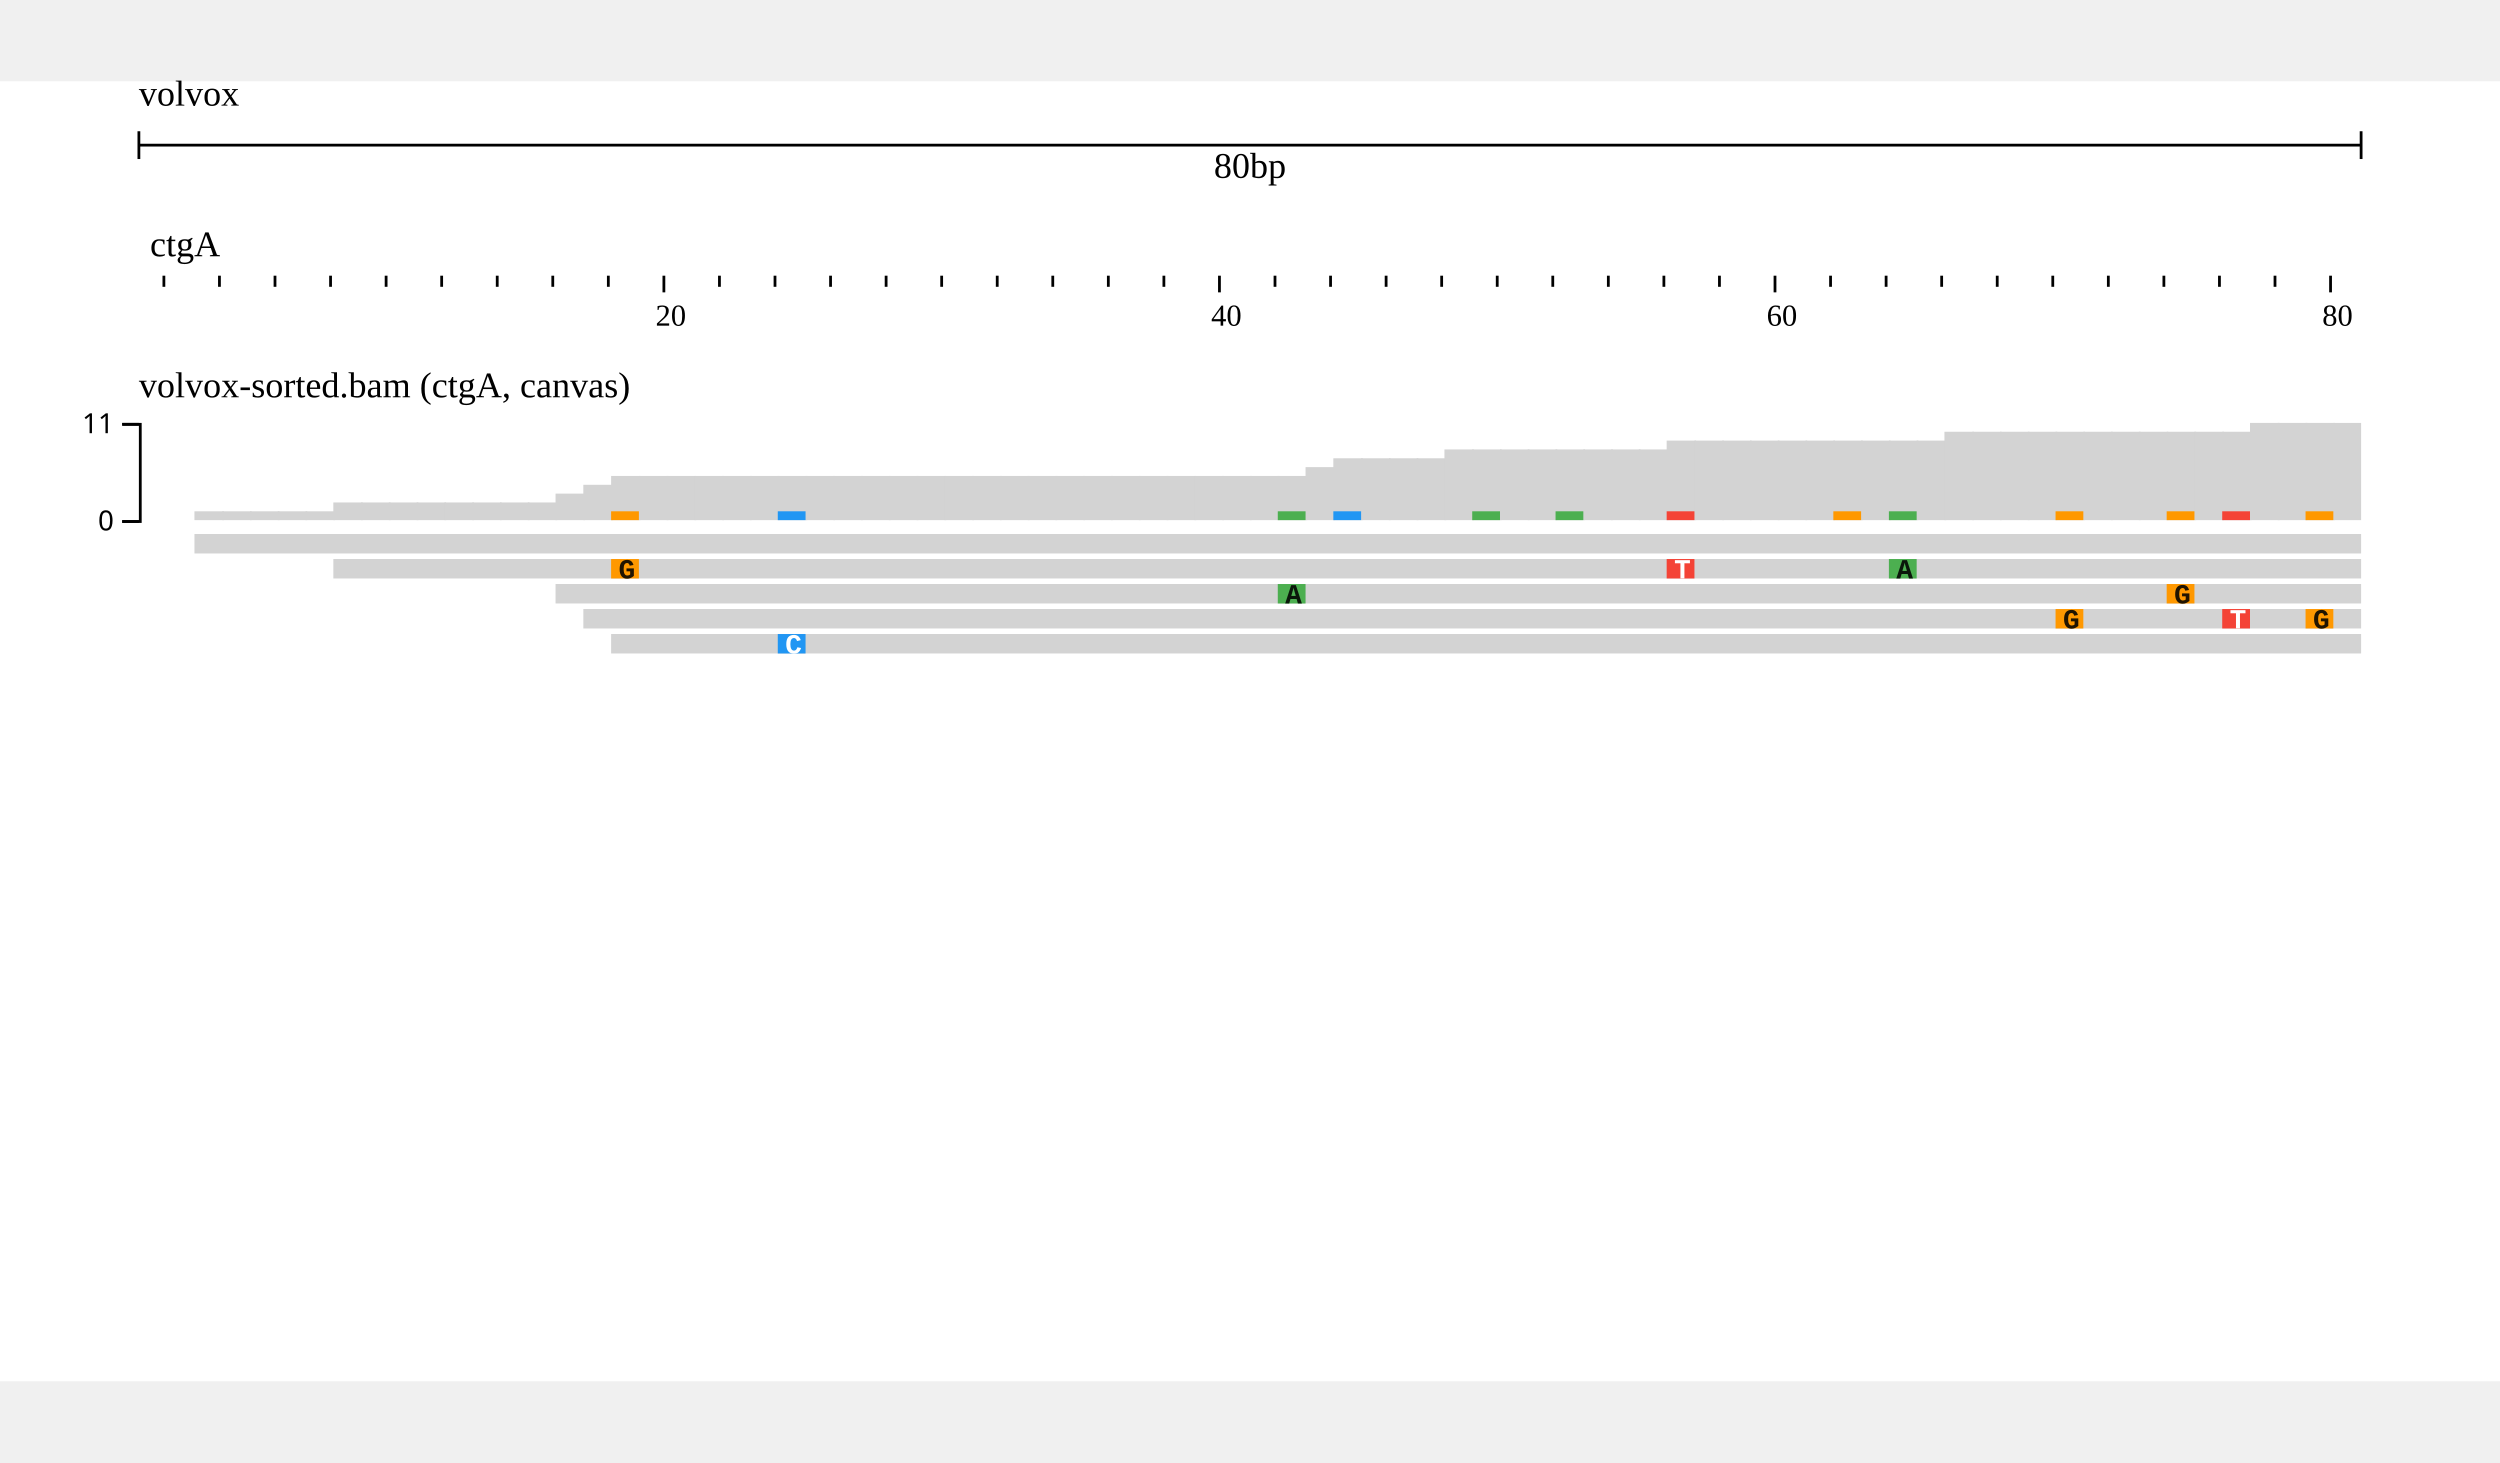
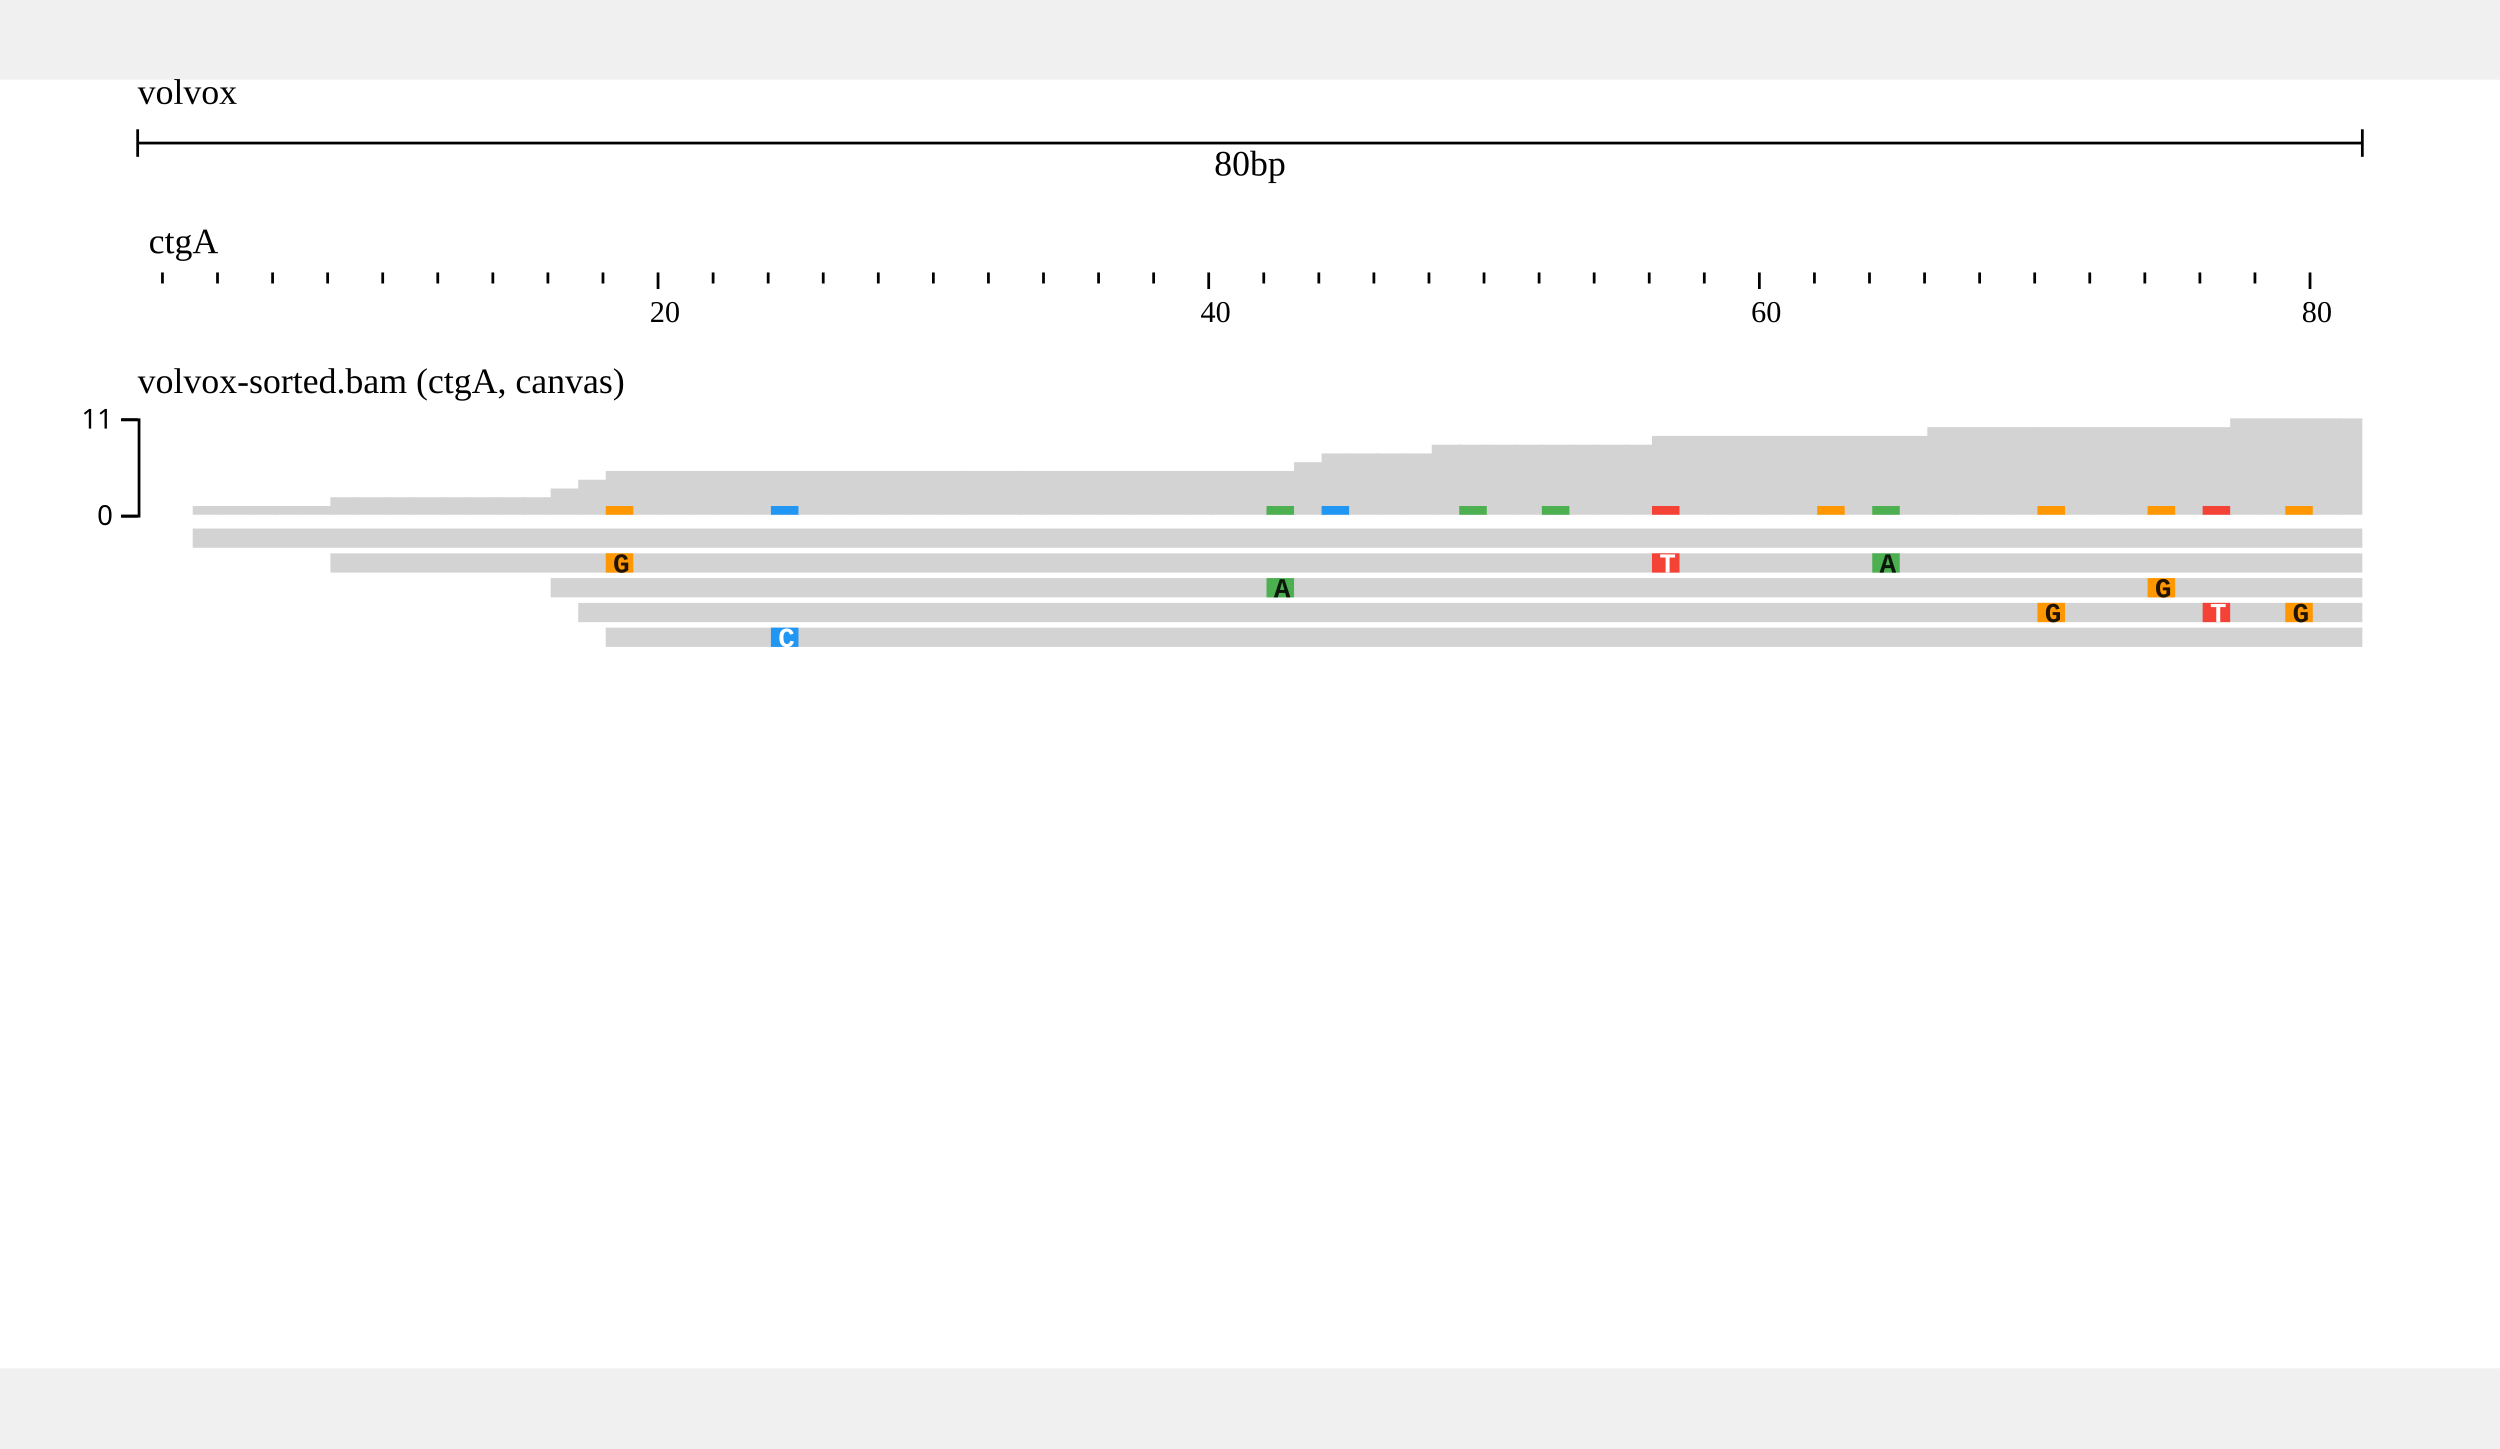
- <svg xmlns="http://www.w3.org/2000/svg" width="800" height="468" viewBox="0,0,900,468">
-   <rect width="900" height="468" fill="#ffffff" />
+ <svg xmlns="http://www.w3.org/2000/svg" width="808" height="468" viewBox="0,0,908,468">
+   <rect width="908" height="468" fill="#ffffff" />
  <g transform="translate(50 0)">
    <g transform="translate(0)">
      <g id="header">
        <text x="0" y="0" dominant-baseline="hanging" font-size="13" fill="#000000">volvox</text>
        <g transform="translate(0 13)">
-           <line x1="0" x2="800" y1="10" y2="10" stroke="#000000" />
+           <line x1="0" x2="808" y1="10" y2="10" stroke="#000000" />
          <line x1="0" x2="0" y1="5" y2="15" stroke="#000000" />
-           <line x1="800" x2="800" y1="5" y2="15" stroke="#000000" />
-           <text x="400" y="13" text-anchor="middle" dominant-baseline="hanging" font-size="13" fill="#000000">80bp</text>
+           <line x1="808" x2="808" y1="5" y2="15" stroke="#000000" />
+           <text x="404" y="13" text-anchor="middle" dominant-baseline="hanging" font-size="13" fill="#000000">80bp</text>
        </g>
        <g transform="translate(0 50)">
          <g>
            <defs>
-               <clipPath id="clip-{volvox}ctgA:1.1..80.10000000000001-0">
-                 <rect x="0" y="0" width="800" height="100" />
+               <clipPath id="clip-{volvox}ctgA:1.1..80.9-0">
+                 <rect x="0" y="0" width="808" height="100" />
              </clipPath>
            </defs>
            <g transform="translate(0 0)">
-               <g clip-path="url(#clip-{volvox}ctgA:1.1..80.10000000000001-0)">
+               <g clip-path="url(#clip-{volvox}ctgA:1.1..80.9-0)">
                <text x="4" y="13" font-size="13" fill="#000000">ctgA</text>
                <g transform="translate(0 20)">
                  <line x1="-31" x2="-31" y1="0" y2="4" stroke-width="1" stroke="#000000" />
                  <line x1="-11" x2="-11" y1="0" y2="6" stroke-width="1" stroke="#000000" />
                  <line x1="9" x2="9" y1="0" y2="4" stroke-width="1" stroke="#000000" />
                  <line x1="29" x2="29" y1="0" y2="4" stroke-width="1" stroke="#000000" />
                  <line x1="49" x2="49" y1="0" y2="4" stroke-width="1" stroke="#000000" />
                  <line x1="69" x2="69" y1="0" y2="4" stroke-width="1" stroke="#000000" />
                  <line x1="89" x2="89" y1="0" y2="4" stroke-width="1" stroke="#000000" />
                  <line x1="109" x2="109" y1="0" y2="4" stroke-width="1" stroke="#000000" />
                  <line x1="129" x2="129" y1="0" y2="4" stroke-width="1" stroke="#000000" />
                  <line x1="149" x2="149" y1="0" y2="4" stroke-width="1" stroke="#000000" />
                  <line x1="169" x2="169" y1="0" y2="4" stroke-width="1" stroke="#000000" />
                  <line x1="189" x2="189" y1="0" y2="6" stroke-width="1" stroke="#000000" />
                  <line x1="209" x2="209" y1="0" y2="4" stroke-width="1" stroke="#000000" />
                  <line x1="229" x2="229" y1="0" y2="4" stroke-width="1" stroke="#000000" />
                  <line x1="249" x2="249" y1="0" y2="4" stroke-width="1" stroke="#000000" />
                  <line x1="269" x2="269" y1="0" y2="4" stroke-width="1" stroke="#000000" />
                  <line x1="289" x2="289" y1="0" y2="4" stroke-width="1" stroke="#000000" />
                  <line x1="309" x2="309" y1="0" y2="4" stroke-width="1" stroke="#000000" />
                  <line x1="329" x2="329" y1="0" y2="4" stroke-width="1" stroke="#000000" />
                  <line x1="349" x2="349" y1="0" y2="4" stroke-width="1" stroke="#000000" />
                  <line x1="369" x2="369" y1="0" y2="4" stroke-width="1" stroke="#000000" />
                  <line x1="389" x2="389" y1="0" y2="6" stroke-width="1" stroke="#000000" />
                  <line x1="409" x2="409" y1="0" y2="4" stroke-width="1" stroke="#000000" />
                  <line x1="429" x2="429" y1="0" y2="4" stroke-width="1" stroke="#000000" />
                  <line x1="449" x2="449" y1="0" y2="4" stroke-width="1" stroke="#000000" />
                  <line x1="469" x2="469" y1="0" y2="4" stroke-width="1" stroke="#000000" />
                  <line x1="489" x2="489" y1="0" y2="4" stroke-width="1" stroke="#000000" />
                  <line x1="509" x2="509" y1="0" y2="4" stroke-width="1" stroke="#000000" />
                  <line x1="529" x2="529" y1="0" y2="4" stroke-width="1" stroke="#000000" />
                  <line x1="549" x2="549" y1="0" y2="4" stroke-width="1" stroke="#000000" />
                  <line x1="569" x2="569" y1="0" y2="4" stroke-width="1" stroke="#000000" />
                  <line x1="589" x2="589" y1="0" y2="6" stroke-width="1" stroke="#000000" />
                  <line x1="609" x2="609" y1="0" y2="4" stroke-width="1" stroke="#000000" />
                  <line x1="629" x2="629" y1="0" y2="4" stroke-width="1" stroke="#000000" />
                  <line x1="649" x2="649" y1="0" y2="4" stroke-width="1" stroke="#000000" />
                  <line x1="669" x2="669" y1="0" y2="4" stroke-width="1" stroke="#000000" />
                  <line x1="689" x2="689" y1="0" y2="4" stroke-width="1" stroke="#000000" />
                  <line x1="709" x2="709" y1="0" y2="4" stroke-width="1" stroke="#000000" />
                  <line x1="729" x2="729" y1="0" y2="4" stroke-width="1" stroke="#000000" />
                  <line x1="749" x2="749" y1="0" y2="4" stroke-width="1" stroke="#000000" />
                  <line x1="769" x2="769" y1="0" y2="4" stroke-width="1" stroke="#000000" />
                  <line x1="789" x2="789" y1="0" y2="6" stroke-width="1" stroke="#000000" />
                  <line x1="809" x2="809" y1="0" y2="4" stroke-width="1" stroke="#000000" />
                  <line x1="829" x2="829" y1="0" y2="4" stroke-width="1" stroke="#000000" />
                  <text x="-14" y="18" font-size="11" fill="#000000">0</text>
                  <text x="186" y="18" font-size="11" fill="#000000">20</text>
                  <text x="386" y="18" font-size="11" fill="#000000">40</text>
                  <text x="586" y="18" font-size="11" fill="#000000">60</text>
                  <text x="786" y="18" font-size="11" fill="#000000">80</text>
                </g>
              </g>
            </g>
          </g>
        </g>
      </g>
    </g>
    <g transform="translate(0 100)">
      <g transform="translate(0 0)">
        <g transform="translate(0 18)">
          <g>
            <g>
              <defs>
                <clipPath id="clip-jest">
-                   <rect x="0" y="0" width="800" height="45" />
+                   <rect x="0" y="0" width="808" height="45" />
                </clipPath>
              </defs>
              <g transform="translate(0 0)">
                <g clip-path="url(#clip-jest)">
                  <g>
                    <defs />
                    <g>
                      <g>
                        <rect fill="#d3d3d3" stroke="none" x="20" y="36.818" width="10.6" height="3.182" />
                        <rect fill="#d3d3d3" stroke="none" x="30" y="36.818" width="10.6" height="3.182" />
                        <rect fill="#d3d3d3" stroke="none" x="40" y="36.818" width="10.6" height="3.182" />
                        <rect fill="#d3d3d3" stroke="none" x="50" y="36.818" width="10.6" height="3.182" />
                        <rect fill="#d3d3d3" stroke="none" x="60" y="36.818" width="10.6" height="3.182" />
                        <rect fill="#d3d3d3" stroke="none" x="70" y="33.636" width="10.6" height="6.364" />
                        <rect fill="#d3d3d3" stroke="none" x="80" y="33.636" width="10.6" height="6.364" />
                        <rect fill="#d3d3d3" stroke="none" x="90" y="33.636" width="10.6" height="6.364" />
                        <rect fill="#d3d3d3" stroke="none" x="100" y="33.636" width="10.6" height="6.364" />
                        <rect fill="#d3d3d3" stroke="none" x="110" y="33.636" width="10.6" height="6.364" />
                        <rect fill="#d3d3d3" stroke="none" x="120" y="33.636" width="10.6" height="6.364" />
                        <rect fill="#d3d3d3" stroke="none" x="130" y="33.636" width="10.6" height="6.364" />
                        <rect fill="#d3d3d3" stroke="none" x="140" y="33.636" width="10.6" height="6.364" />
                        <rect fill="#d3d3d3" stroke="none" x="150" y="30.455" width="10.6" height="9.545" />
                        <rect fill="#d3d3d3" stroke="none" x="160" y="27.273" width="10.6" height="12.727" />
                        <rect fill="#d3d3d3" stroke="none" x="170" y="24.091" width="10.6" height="15.909" />
                        <rect fill="#d3d3d3" stroke="none" x="180" y="24.091" width="10.6" height="15.909" />
                        <rect fill="#d3d3d3" stroke="none" x="190" y="24.091" width="10.6" height="15.909" />
                        <rect fill="#d3d3d3" stroke="none" x="200" y="24.091" width="10.6" height="15.909" />
                        <rect fill="#d3d3d3" stroke="none" x="210" y="24.091" width="10.6" height="15.909" />
                        <rect fill="#d3d3d3" stroke="none" x="220" y="24.091" width="10.6" height="15.909" />
                        <rect fill="#d3d3d3" stroke="none" x="230" y="24.091" width="10.6" height="15.909" />
                        <rect fill="#d3d3d3" stroke="none" x="240" y="24.091" width="10.6" height="15.909" />
                        <rect fill="#d3d3d3" stroke="none" x="250" y="24.091" width="10.6" height="15.909" />
                        <rect fill="#d3d3d3" stroke="none" x="260" y="24.091" width="10.6" height="15.909" />
                        <rect fill="#d3d3d3" stroke="none" x="270" y="24.091" width="10.6" height="15.909" />
                        <rect fill="#d3d3d3" stroke="none" x="280" y="24.091" width="10.6" height="15.909" />
                        <rect fill="#d3d3d3" stroke="none" x="290" y="24.091" width="10.6" height="15.909" />
                        <rect fill="#d3d3d3" stroke="none" x="300" y="24.091" width="10.6" height="15.909" />
                        <rect fill="#d3d3d3" stroke="none" x="310" y="24.091" width="10.6" height="15.909" />
                        <rect fill="#d3d3d3" stroke="none" x="320" y="24.091" width="10.6" height="15.909" />
                        <rect fill="#d3d3d3" stroke="none" x="330" y="24.091" width="10.6" height="15.909" />
                        <rect fill="#d3d3d3" stroke="none" x="340" y="24.091" width="10.6" height="15.909" />
                        <rect fill="#d3d3d3" stroke="none" x="350" y="24.091" width="10.6" height="15.909" />
                        <rect fill="#d3d3d3" stroke="none" x="360" y="24.091" width="10.6" height="15.909" />
                        <rect fill="#d3d3d3" stroke="none" x="370" y="24.091" width="10.6" height="15.909" />
                        <rect fill="#d3d3d3" stroke="none" x="380" y="24.091" width="10.6" height="15.909" />
                        <rect fill="#d3d3d3" stroke="none" x="390" y="24.091" width="10.6" height="15.909" />
                        <rect fill="#d3d3d3" stroke="none" x="400" y="24.091" width="10.6" height="15.909" />
                        <rect fill="#d3d3d3" stroke="none" x="410" y="24.091" width="10.6" height="15.909" />
                        <rect fill="#d3d3d3" stroke="none" x="420" y="20.909" width="10.6" height="19.091" />
                        <rect fill="#d3d3d3" stroke="none" x="430" y="17.727" width="10.6" height="22.273" />
                        <rect fill="#d3d3d3" stroke="none" x="440" y="17.727" width="10.6" height="22.273" />
                        <rect fill="#d3d3d3" stroke="none" x="450" y="17.727" width="10.6" height="22.273" />
                        <rect fill="#d3d3d3" stroke="none" x="460" y="17.727" width="10.6" height="22.273" />
                        <rect fill="#d3d3d3" stroke="none" x="470" y="14.545" width="10.6" height="25.455" />
                        <rect fill="#d3d3d3" stroke="none" x="480" y="14.545" width="10.6" height="25.455" />
                        <rect fill="#d3d3d3" stroke="none" x="490" y="14.545" width="10.6" height="25.455" />
                        <rect fill="#d3d3d3" stroke="none" x="500" y="14.545" width="10.6" height="25.455" />
                        <rect fill="#d3d3d3" stroke="none" x="510" y="14.545" width="10.6" height="25.455" />
                        <rect fill="#d3d3d3" stroke="none" x="520" y="14.545" width="10.6" height="25.455" />
                        <rect fill="#d3d3d3" stroke="none" x="530" y="14.545" width="10.6" height="25.455" />
                        <rect fill="#d3d3d3" stroke="none" x="540" y="14.545" width="10.6" height="25.455" />
                        <rect fill="#d3d3d3" stroke="none" x="550" y="11.364" width="10.6" height="28.636" />
                        <rect fill="#d3d3d3" stroke="none" x="560" y="11.364" width="10.6" height="28.636" />
                        <rect fill="#d3d3d3" stroke="none" x="570" y="11.364" width="10.6" height="28.636" />
                        <rect fill="#d3d3d3" stroke="none" x="580" y="11.364" width="10.6" height="28.636" />
                        <rect fill="#d3d3d3" stroke="none" x="590" y="11.364" width="10.6" height="28.636" />
                        <rect fill="#d3d3d3" stroke="none" x="600" y="11.364" width="10.6" height="28.636" />
                        <rect fill="#d3d3d3" stroke="none" x="610" y="11.364" width="10.6" height="28.636" />
                        <rect fill="#d3d3d3" stroke="none" x="620" y="11.364" width="10.6" height="28.636" />
                        <rect fill="#d3d3d3" stroke="none" x="630" y="11.364" width="10.6" height="28.636" />
                        <rect fill="#d3d3d3" stroke="none" x="640" y="11.364" width="10.6" height="28.636" />
                        <rect fill="#d3d3d3" stroke="none" x="650" y="8.182" width="10.6" height="31.818" />
                        <rect fill="#d3d3d3" stroke="none" x="660" y="8.182" width="10.6" height="31.818" />
                        <rect fill="#d3d3d3" stroke="none" x="670" y="8.182" width="10.6" height="31.818" />
                        <rect fill="#d3d3d3" stroke="none" x="680" y="8.182" width="10.6" height="31.818" />
                        <rect fill="#d3d3d3" stroke="none" x="690" y="8.182" width="10.6" height="31.818" />
                        <rect fill="#d3d3d3" stroke="none" x="700" y="8.182" width="10.6" height="31.818" />
                        <rect fill="#d3d3d3" stroke="none" x="710" y="8.182" width="10.6" height="31.818" />
                        <rect fill="#d3d3d3" stroke="none" x="720" y="8.182" width="10.6" height="31.818" />
                        <rect fill="#d3d3d3" stroke="none" x="730" y="8.182" width="10.6" height="31.818" />
                        <rect fill="#d3d3d3" stroke="none" x="740" y="8.182" width="10.6" height="31.818" />
                        <rect fill="#d3d3d3" stroke="none" x="750" y="8.182" width="10.6" height="31.818" />
                        <rect fill="#d3d3d3" stroke="none" x="760" y="5" width="10.6" height="35" />
                        <rect fill="#d3d3d3" stroke="none" x="770" y="5" width="10.6" height="35" />
                        <rect fill="#d3d3d3" stroke="none" x="780" y="5" width="10.6" height="35" />
                        <rect fill="#d3d3d3" stroke="none" x="790" y="5" width="10.6" height="35" />
                        <rect fill="#d3d3d3" stroke="none" x="800" y="5" width="10.6" height="35" />
                        <rect fill="#ff9800" stroke="none" x="170" y="36.818" width="10" height="3.182" />
                        <rect fill="#2196f3" stroke="none" x="230" y="36.818" width="10" height="3.182" />
                        <rect fill="#4caf50" stroke="none" x="410" y="36.818" width="10" height="3.182" />
                        <rect fill="#2196f3" stroke="none" x="430" y="36.818" width="10" height="3.182" />
                        <rect fill="#4caf50" stroke="none" x="480" y="36.818" width="10" height="3.182" />
                        <rect fill="#4caf50" stroke="none" x="510" y="36.818" width="10" height="3.182" />
                        <rect fill="#f44336" stroke="none" x="550" y="36.818" width="10" height="3.182" />
                        <rect fill="#ff9800" stroke="none" x="610" y="36.818" width="10" height="3.182" />
                        <rect fill="#4caf50" stroke="none" x="630" y="36.818" width="10" height="3.182" />
                        <rect fill="#ff9800" stroke="none" x="690" y="36.818" width="10" height="3.182" />
                        <rect fill="#ff9800" stroke="none" x="730" y="36.818" width="10" height="3.182" />
                        <rect fill="#f44336" stroke="none" x="750" y="36.818" width="10" height="3.182" />
                        <rect fill="#ff9800" stroke="none" x="780" y="36.818" width="10" height="3.182" />
                      </g>
                    </g>
                  </g>
                </g>
              </g>
            </g>
            <g transform="translate(0)">
              <g fill="none" font-size="10" font-family="sans-serif" text-anchor="end" stroke-width="1">
                <path stroke="rgb(0, 0, 0)" d="M-6,40.5H0.5V5.5H-6" />
                <g opacity="1" transform="translate(0,40)">
                  <line stroke="rgb(0, 0, 0)" x2="-6" y1="0.5" y2="0.5" />
                  <text style="stroke: #fff; stroke-width: 2;" fill="rgb(0, 0, 0)" dy="0.32em" x="-9" y="0.5">0</text>
                  <text fill="rgb(0, 0, 0)" dy="0.32em" x="-9" y="0.5">0</text>
                </g>
                <g opacity="1" transform="translate(0,5)">
                  <line stroke="rgb(0, 0, 0)" x2="-6" y1="0.5" y2="0.5" />
                  <text style="stroke: #fff; stroke-width: 2;" fill="rgb(0, 0, 0)" dy="0.32em" x="-9" y="0.5">11</text>
                  <text fill="rgb(0, 0, 0)" dy="0.32em" x="-9" y="0.5">11</text>
                </g>
              </g>
            </g>
          </g>
          <g transform="translate(0 45)">
            <defs>
              <clipPath id="clip-jest">
-                 <rect x="0" y="0" width="800" height="205" />
+                 <rect x="0" y="0" width="808" height="205" />
              </clipPath>
            </defs>
            <g transform="translate(0 0)">
              <g clip-path="url(#clip-jest)">
                <g>
                  <defs />
                  <g>
                    <g>
                      <path fill="lightgrey" stroke="none" paint-order="stroke fill markers" d=" M 20 0 L 20 7 L 1020 7 L 1025 3.5 L 1020 0 Z" />
                      <path fill="lightgrey" stroke="none" paint-order="stroke fill markers" d=" M 70 9 L 70 16 L 1070 16 L 1075 12.5 L 1070 9 Z" />
                      <rect fill="#ff9800" stroke="none" x="170" y="9" width="10" height="7" />
                      <text fill="rgb(0,0,0)" stroke="none" font-family="Courier New,monospace" font-size="10px" font-style="normal" font-weight="bold" text-decoration="normal" x="172.672" y="16" text-anchor="start" dominant-baseline="alphabetic" fill-opacity="0.87">G</text>
                      <rect fill="#f44336" stroke="none" x="550" y="9" width="10" height="7" />
                      <text fill="#fff" stroke="none" font-family="Courier New,monospace" font-size="10px" font-style="normal" font-weight="bold" text-decoration="normal" x="552.672" y="16" text-anchor="start" dominant-baseline="alphabetic">T</text>
                      <rect fill="#4caf50" stroke="none" x="630" y="9" width="10" height="7" />
                      <text fill="rgb(0,0,0)" stroke="none" font-family="Courier New,monospace" font-size="10px" font-style="normal" font-weight="bold" text-decoration="normal" x="632.672" y="16" text-anchor="start" dominant-baseline="alphabetic" fill-opacity="0.87">A</text>
                      <text fill="#fff" stroke="none" font-family="Courier New,monospace" font-size="10px" font-style="normal" font-weight="bold" text-decoration="normal" x="832.672" y="16" text-anchor="start" dominant-baseline="alphabetic">C</text>
                      <path fill="lightgrey" stroke="none" paint-order="stroke fill markers" d=" M 150 18 L 150 25 L 1150 25 L 1155 21.5 L 1150 18 Z" />
                      <rect fill="#4caf50" stroke="none" x="410" y="18" width="10" height="7" />
                      <text fill="rgb(0,0,0)" stroke="none" font-family="Courier New,monospace" font-size="10px" font-style="normal" font-weight="bold" text-decoration="normal" x="412.672" y="25" text-anchor="start" dominant-baseline="alphabetic" fill-opacity="0.87">A</text>
                      <rect fill="#ff9800" stroke="none" x="730" y="18" width="10" height="7" />
                      <text fill="rgb(0,0,0)" stroke="none" font-family="Courier New,monospace" font-size="10px" font-style="normal" font-weight="bold" text-decoration="normal" x="732.672" y="25" text-anchor="start" dominant-baseline="alphabetic" fill-opacity="0.87">G</text>
                      <text fill="rgb(0,0,0)" stroke="none" font-family="Courier New,monospace" font-size="10px" font-style="normal" font-weight="bold" text-decoration="normal" x="1032.672" y="25" text-anchor="start" dominant-baseline="alphabetic" fill-opacity="0.87">A</text>
                      <path fill="lightgrey" stroke="none" paint-order="stroke fill markers" d=" M 160 27 L 160 34 L 1160 34 L 1165 30.5 L 1160 27 Z" />
                      <rect fill="#ff9800" stroke="none" x="690" y="27" width="10" height="7" />
                      <text fill="rgb(0,0,0)" stroke="none" font-family="Courier New,monospace" font-size="10px" font-style="normal" font-weight="bold" text-decoration="normal" x="692.672" y="34" text-anchor="start" dominant-baseline="alphabetic" fill-opacity="0.87">G</text>
                      <rect fill="#f44336" stroke="none" x="750" y="27" width="10" height="7" />
                      <text fill="#fff" stroke="none" font-family="Courier New,monospace" font-size="10px" font-style="normal" font-weight="bold" text-decoration="normal" x="752.672" y="34" text-anchor="start" dominant-baseline="alphabetic">T</text>
                      <rect fill="#ff9800" stroke="none" x="780" y="27" width="10" height="7" />
                      <text fill="rgb(0,0,0)" stroke="none" font-family="Courier New,monospace" font-size="10px" font-style="normal" font-weight="bold" text-decoration="normal" x="782.672" y="34" text-anchor="start" dominant-baseline="alphabetic" fill-opacity="0.87">G</text>
                      <text fill="rgb(0,0,0)" stroke="none" font-family="Courier New,monospace" font-size="10px" font-style="normal" font-weight="bold" text-decoration="normal" x="852.672" y="34" text-anchor="start" dominant-baseline="alphabetic" fill-opacity="0.87">A</text>
                      <path fill="lightgrey" stroke="none" paint-order="stroke fill markers" d=" M 170 36 L 170 43 L 1170 43 L 1175 39.5 L 1170 36 Z" />
                      <rect fill="#2196f3" stroke="none" x="230" y="36" width="10" height="7" />
                      <text fill="#fff" stroke="none" font-family="Courier New,monospace" font-size="10px" font-style="normal" font-weight="bold" text-decoration="normal" x="232.672" y="43" text-anchor="start" dominant-baseline="alphabetic">C</text>
                      <text fill="rgb(0,0,0)" stroke="none" font-family="Courier New,monospace" font-size="10px" font-style="normal" font-weight="bold" text-decoration="normal" x="862.672" y="43" text-anchor="start" dominant-baseline="alphabetic" fill-opacity="0.87">G</text>
                      <text fill="#fff" stroke="none" font-family="Courier New,monospace" font-size="10px" font-style="normal" font-weight="bold" text-decoration="normal" x="1112.672" y="43" text-anchor="start" dominant-baseline="alphabetic">C</text>
                      <path fill="lightgrey" stroke="none" paint-order="stroke fill markers" d=" M 420 45 L 420 52 L 1420 52 L 1425 48.5 L 1420 45 Z" />
                      <text fill="#fff" stroke="none" font-family="Courier New,monospace" font-size="10px" font-style="normal" font-weight="bold" text-decoration="normal" x="1042.672" y="52" text-anchor="start" dominant-baseline="alphabetic">T</text>
                      <path fill="lightgrey" stroke="none" paint-order="stroke fill markers" d=" M 430 54 L 430 61 L 1430 61 L 1435 57.5 L 1430 54 Z" />
                      <rect fill="#2196f3" stroke="none" x="430" y="54" width="10" height="7" />
                      <text fill="#fff" stroke="none" font-family="Courier New,monospace" font-size="10px" font-style="normal" font-weight="bold" text-decoration="normal" x="432.672" y="61" text-anchor="start" dominant-baseline="alphabetic">C</text>
                      <text fill="rgb(0,0,0)" stroke="none" font-family="Courier New,monospace" font-size="10px" font-style="normal" font-weight="bold" text-decoration="normal" x="1342.672" y="61" text-anchor="start" dominant-baseline="alphabetic" fill-opacity="0.87">A</text>
                      <path fill="lightgrey" stroke="none" paint-order="stroke fill markers" d=" M 470 63 L 470 70 L 1470 70 L 1475 66.5 L 1470 63 Z" />
                      <rect fill="#4caf50" stroke="none" x="480" y="63" width="10" height="7" />
                      <text fill="rgb(0,0,0)" stroke="none" font-family="Courier New,monospace" font-size="10px" font-style="normal" font-weight="bold" text-decoration="normal" x="482.672" y="70" text-anchor="start" dominant-baseline="alphabetic" fill-opacity="0.87">A</text>
                      <rect fill="#4caf50" stroke="none" x="510" y="63" width="10" height="7" />
                      <text fill="rgb(0,0,0)" stroke="none" font-family="Courier New,monospace" font-size="10px" font-style="normal" font-weight="bold" text-decoration="normal" x="512.672" y="70" text-anchor="start" dominant-baseline="alphabetic" fill-opacity="0.87">A</text>
                      <path fill="lightgrey" stroke="none" paint-order="stroke fill markers" d=" M 550 72 L 550 79 L 1550 79 L 1555 75.5 L 1550 72 Z" />
                      <rect fill="#ff9800" stroke="none" x="610" y="72" width="10" height="7" />
                      <text fill="rgb(0,0,0)" stroke="none" font-family="Courier New,monospace" font-size="10px" font-style="normal" font-weight="bold" text-decoration="normal" x="612.672" y="79" text-anchor="start" dominant-baseline="alphabetic" fill-opacity="0.87">G</text>
                      <path fill="lightgrey" stroke="none" paint-order="stroke fill markers" d=" M 650 81 L 650 88 L 1650 88 L 1655 84.5 L 1650 81 Z" />
                      <text fill="#fff" stroke="none" font-family="Courier New,monospace" font-size="10px" font-style="normal" font-weight="bold" text-decoration="normal" x="1042.672" y="88" text-anchor="start" dominant-baseline="alphabetic">C</text>
                      <path fill="lightgrey" stroke="none" paint-order="stroke fill markers" d=" M 760 90 L 760 97 L 1760 97 L 1765 93.5 L 1760 90 Z" />
                    </g>
                  </g>
                </g>
              </g>
            </g>
          </g>
        </g>
        <g>
          <text x="0" y="5" fill="#000000" font-size="13" dominant-baseline="hanging">volvox-sorted.bam (ctgA, canvas)</text>
        </g>
      </g>
    </g>
  </g>
</svg>
